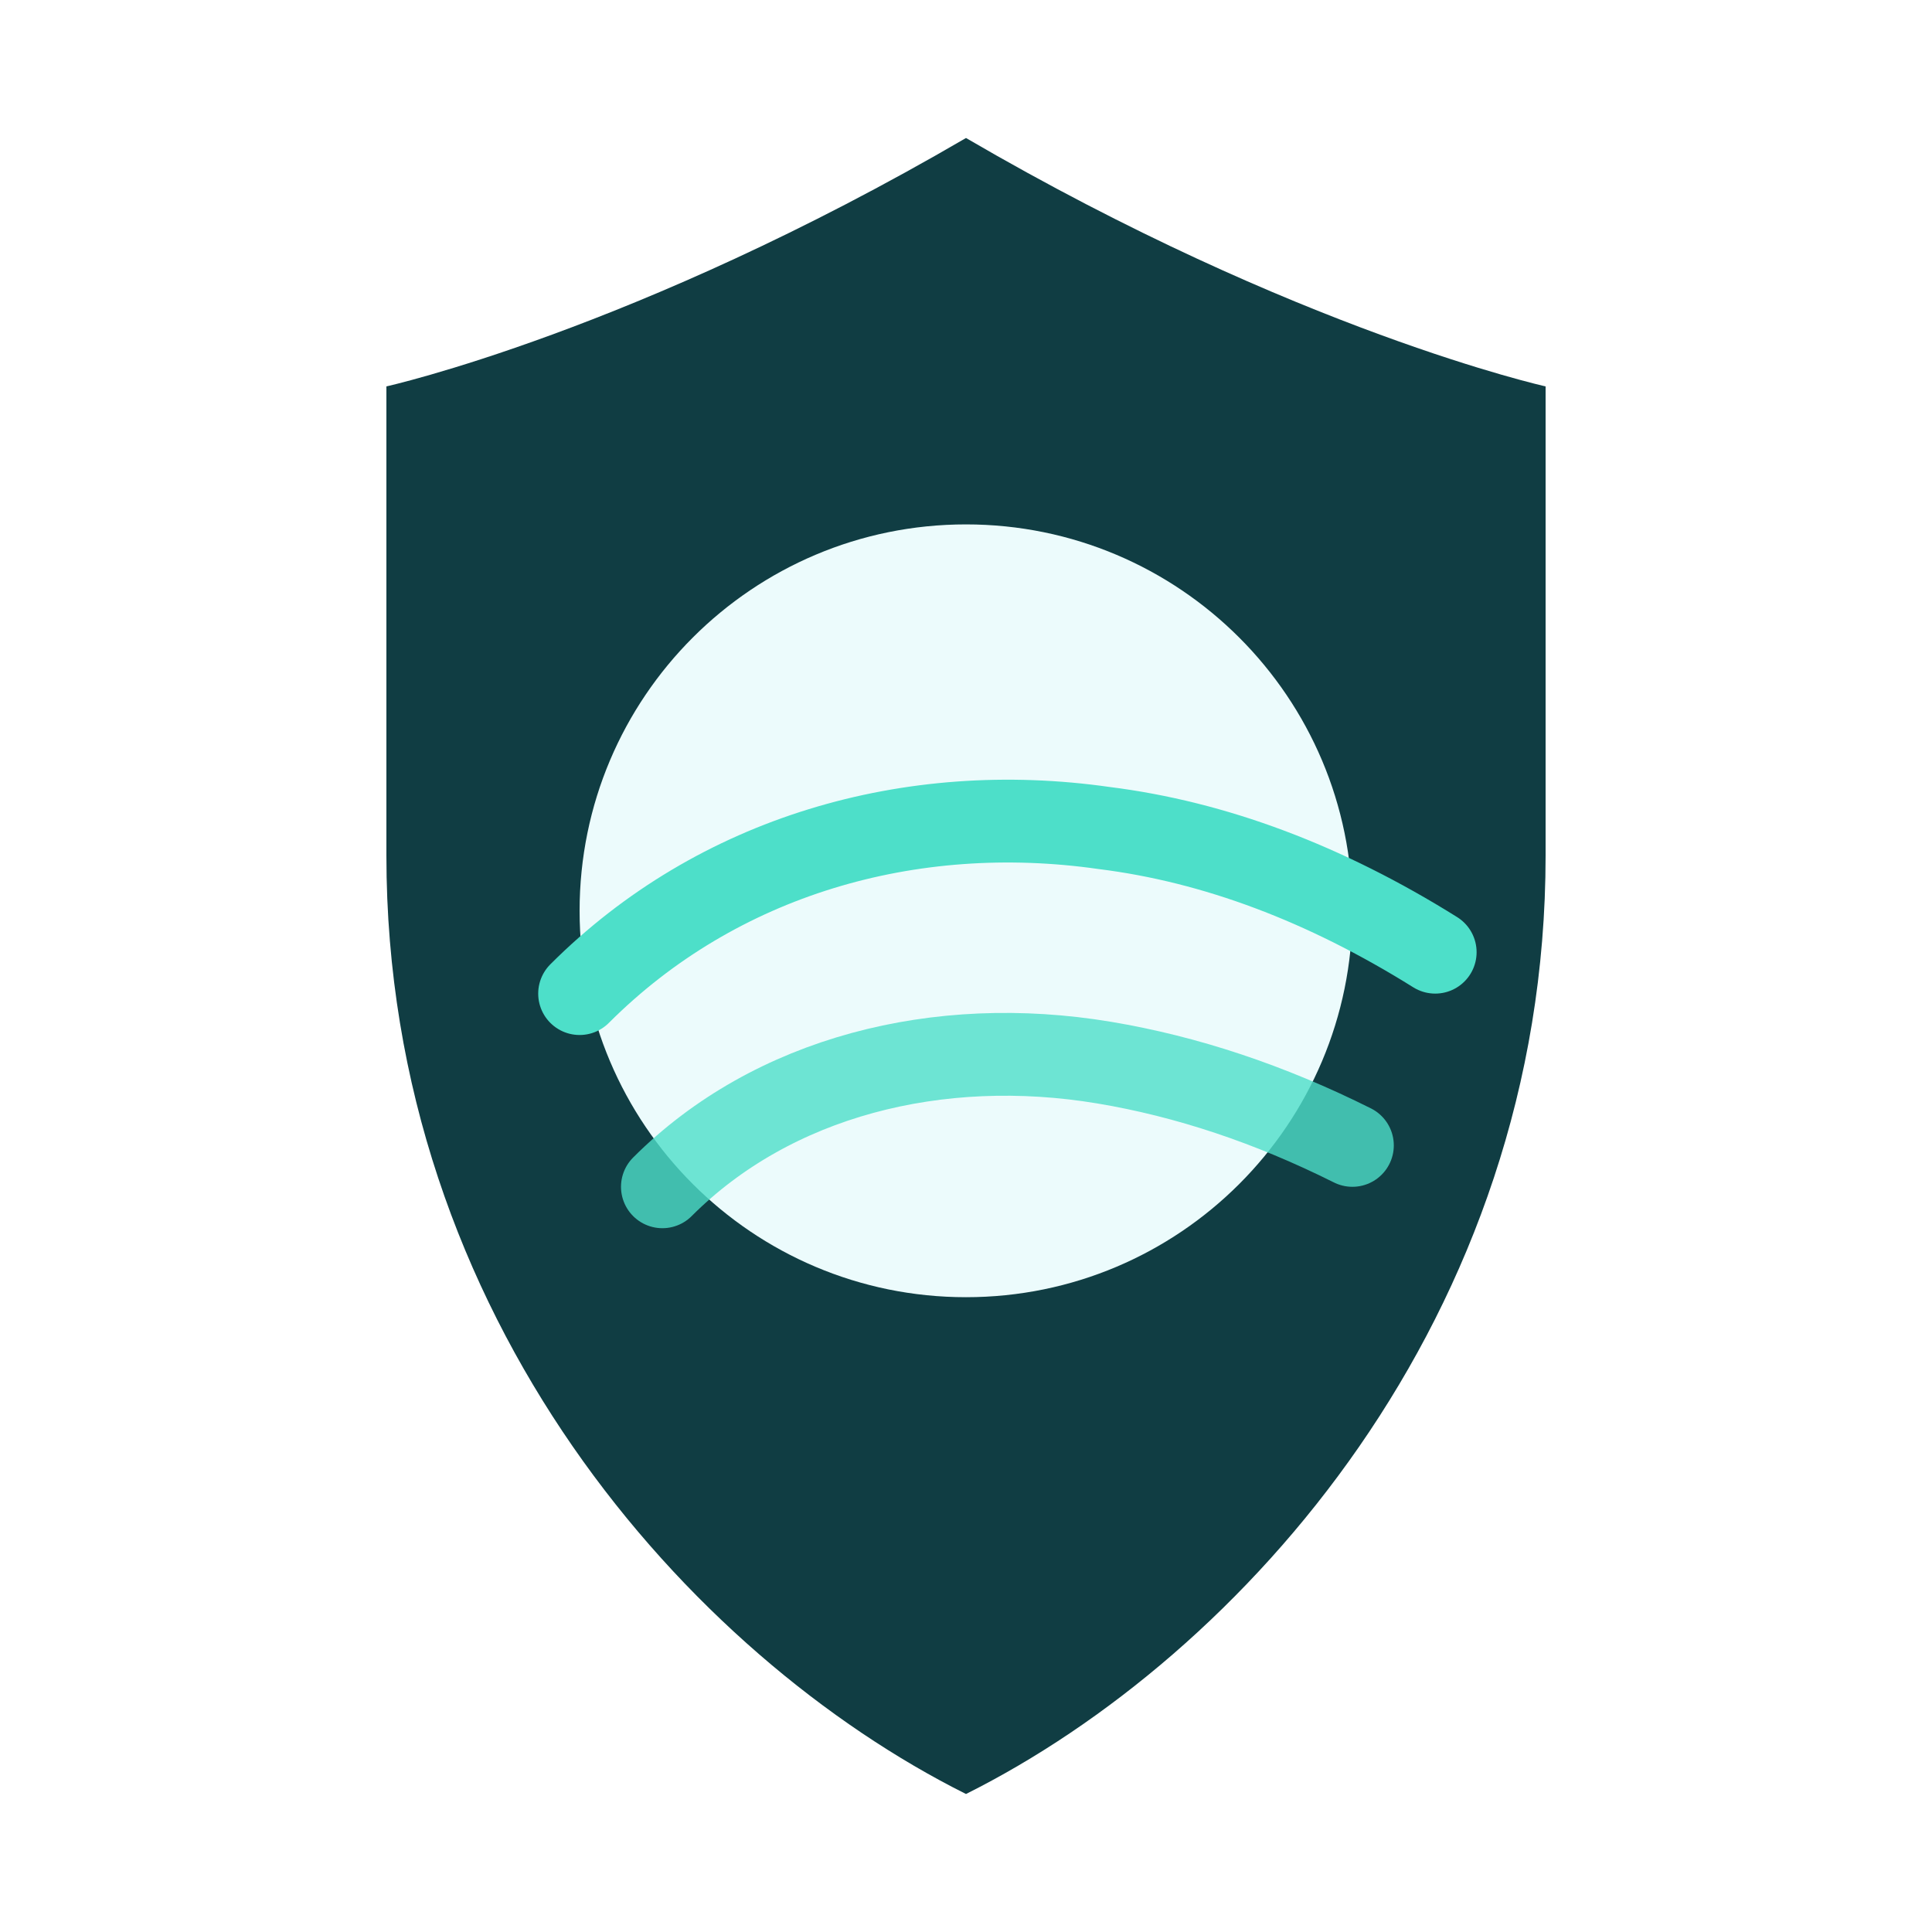
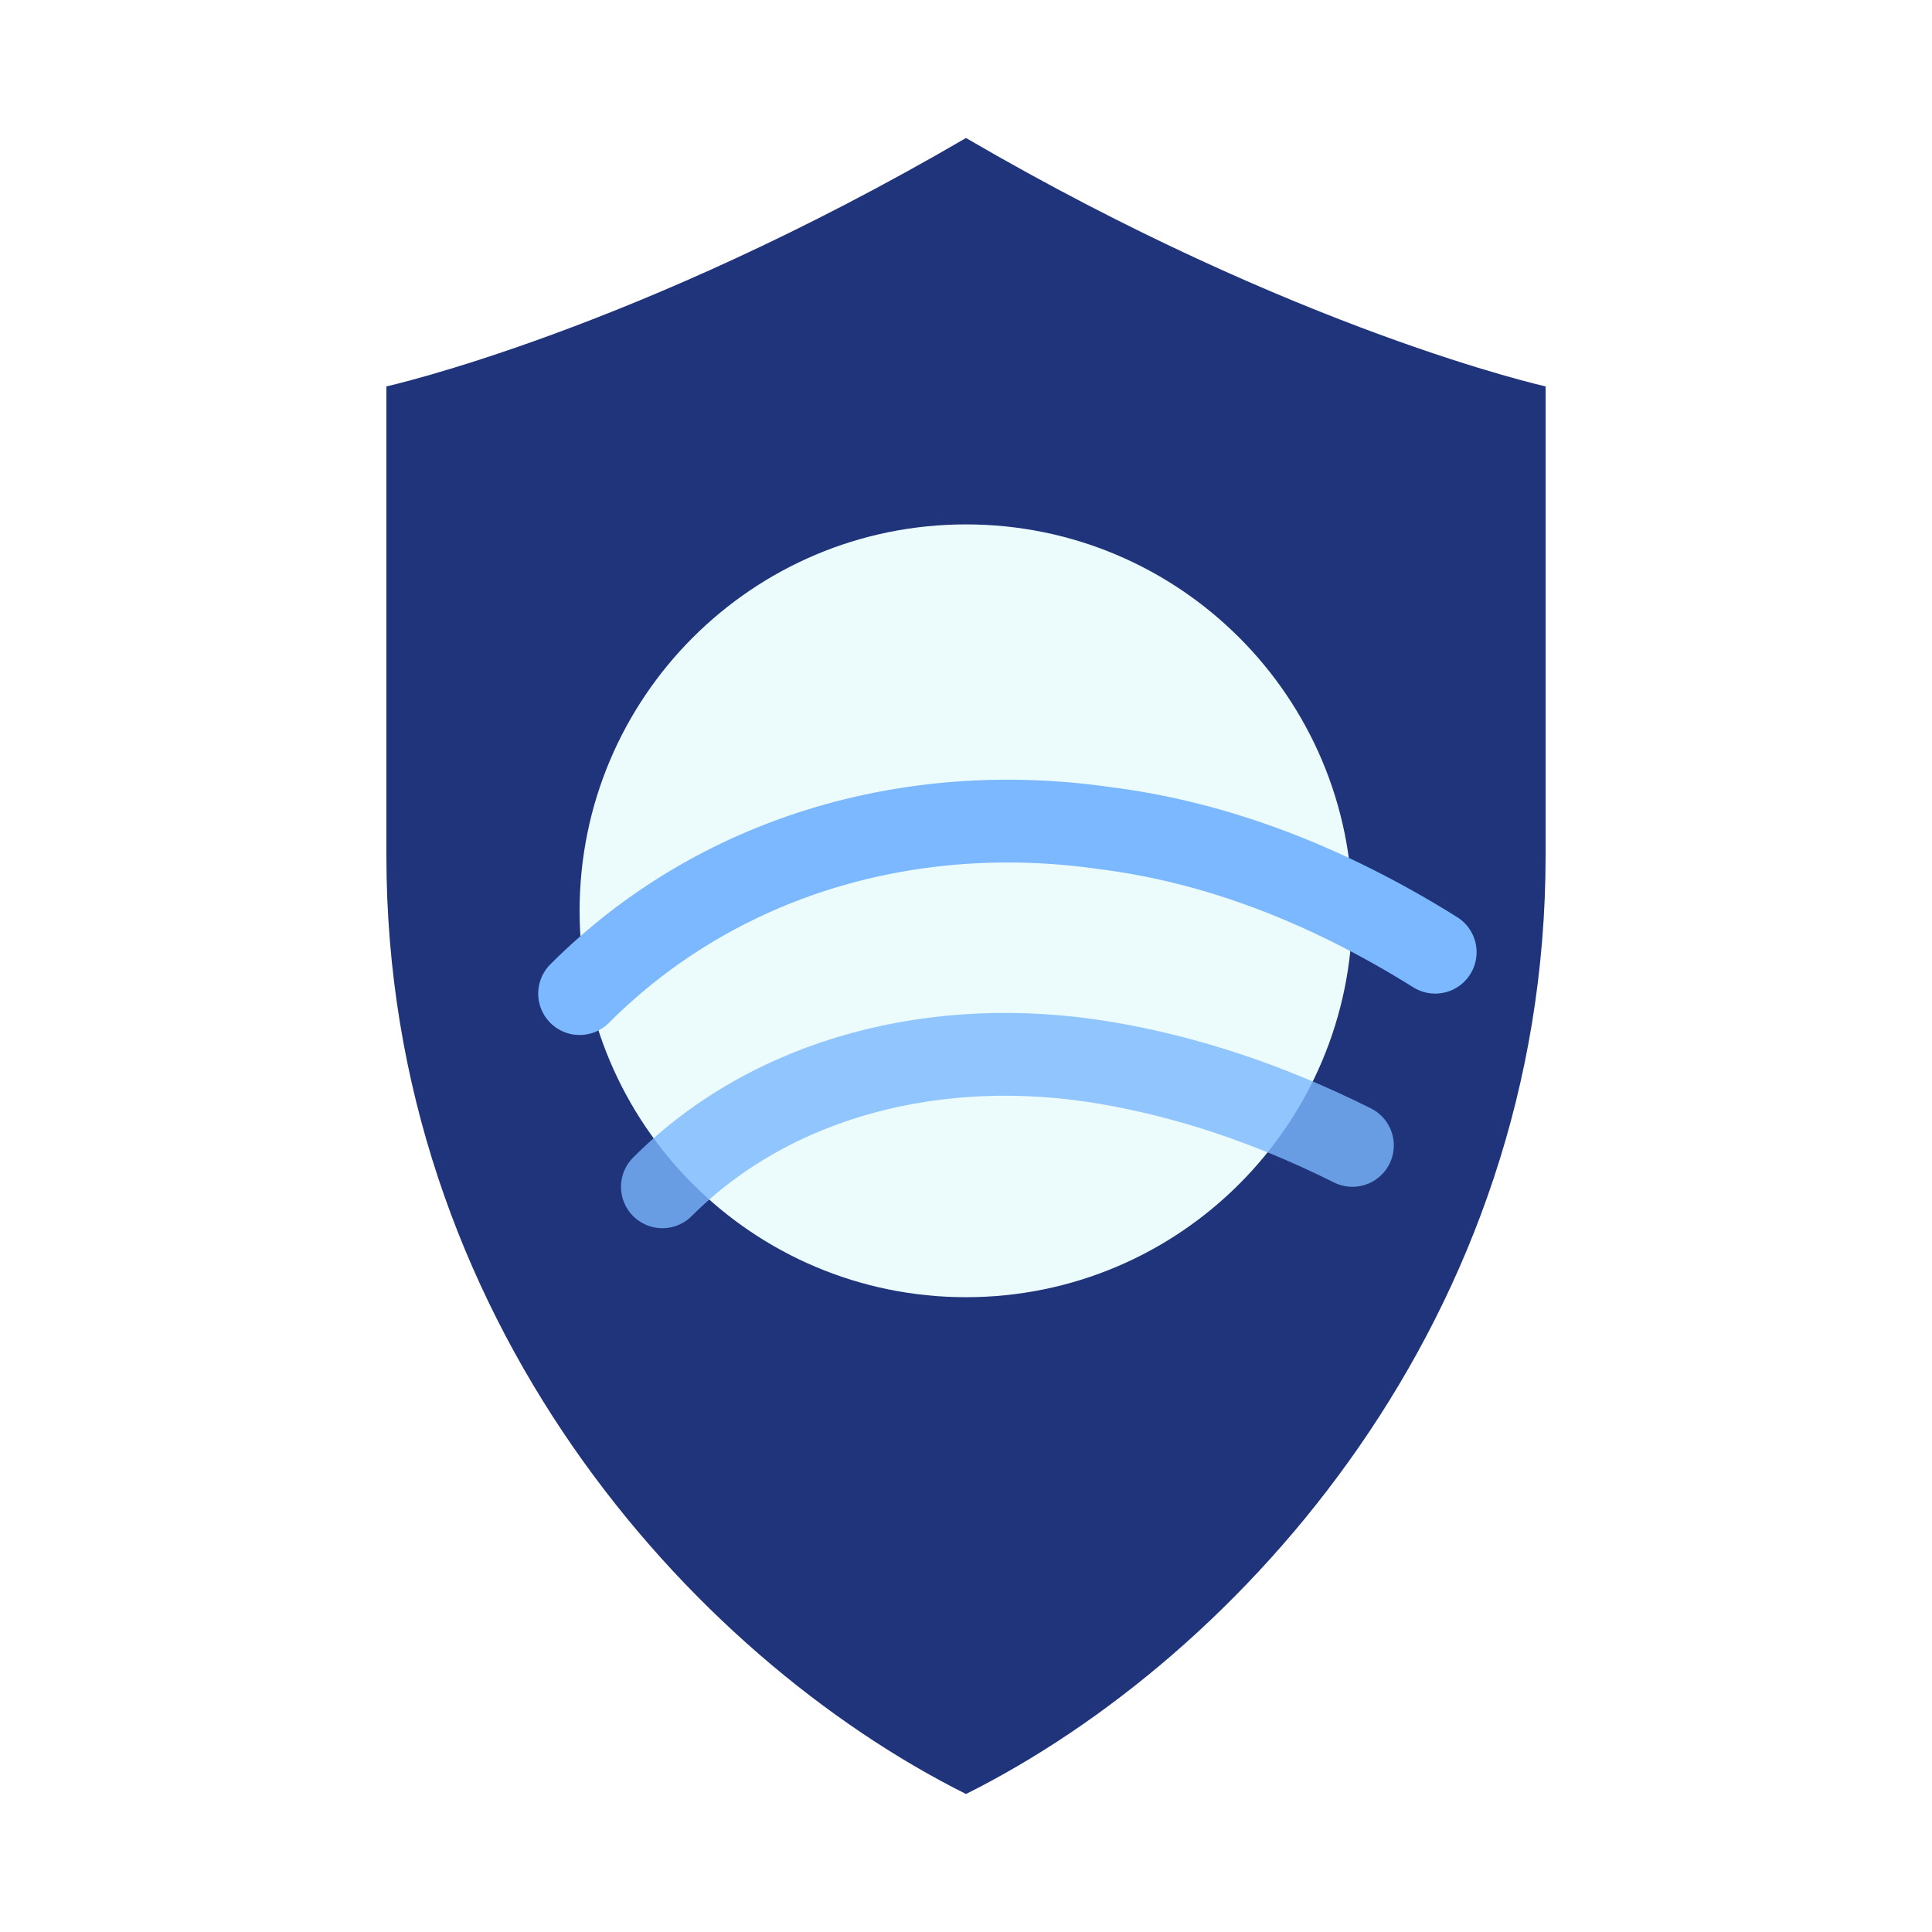
<svg xmlns="http://www.w3.org/2000/svg" width="512" height="512" viewBox="0 0 140 140" fill="none" role="img" aria-labelledby="sw-mono-title sw-mono-desc">
-   <path d="M70 10C46 24 28 28 28 28v34c0 33.5 22 58 42 68 20-10 42-34.5 42-68V28s-18-4-42-18z" fill="#103D43" />
+   <path d="M70 10C46 24 28 28 28 28v34c0 33.5 22 58 42 68 20-10 42-34.5 42-68V28s-18-4-42-18z" fill="#1F347A" />
  <circle cx="70" cy="66" r="28" fill="#ECFBFC" />
-   <path d="M42 72c10-10 24-14 38-12 8 1 16 4 24 9" stroke="#4DDFC9" stroke-width="6" stroke-linecap="round" />
-   <path d="M48 86c8-8 20-11 32-9 6 1 12 3 18 6" stroke="#4DDFC9" stroke-width="6" stroke-linecap="round" opacity="0.8" />
+   <path d="M42 72c10-10 24-14 38-12 8 1 16 4 24 9" stroke="#7BB8FF" stroke-width="6" stroke-linecap="round" />
+   <path d="M48 86c8-8 20-11 32-9 6 1 12 3 18 6" stroke="#7BB8FF" stroke-width="6" stroke-linecap="round" opacity="0.8" />
</svg>
